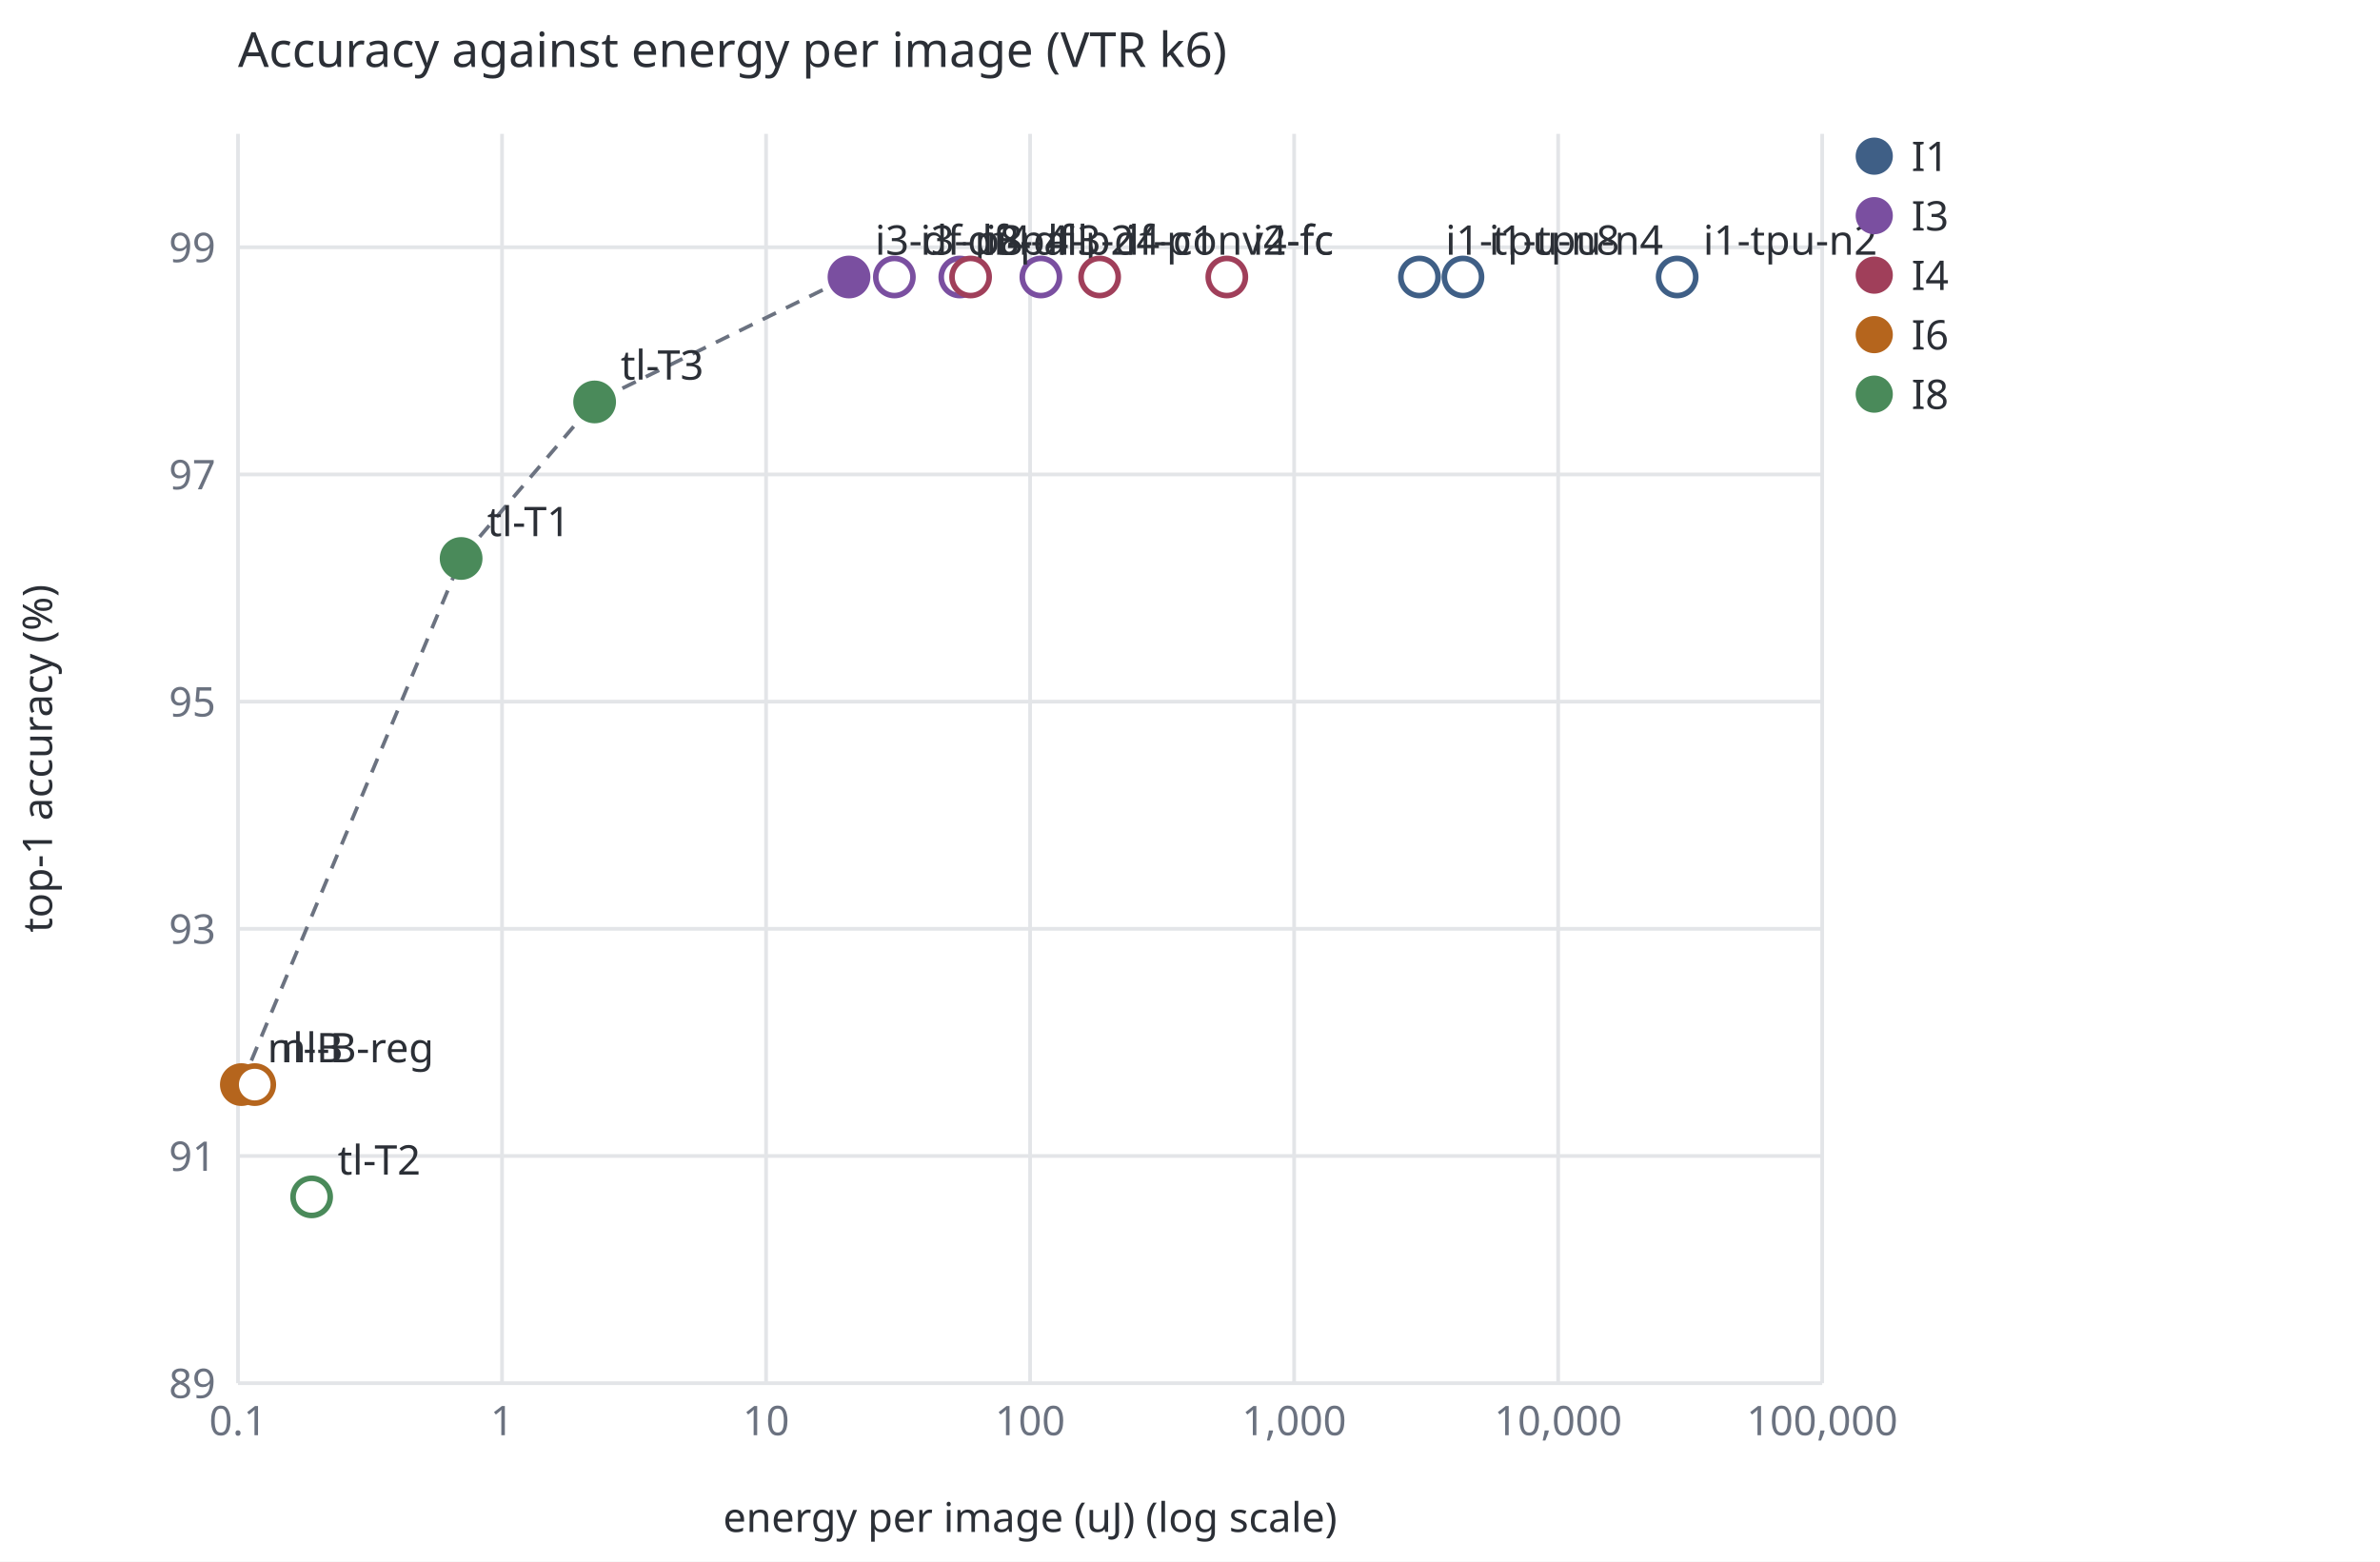
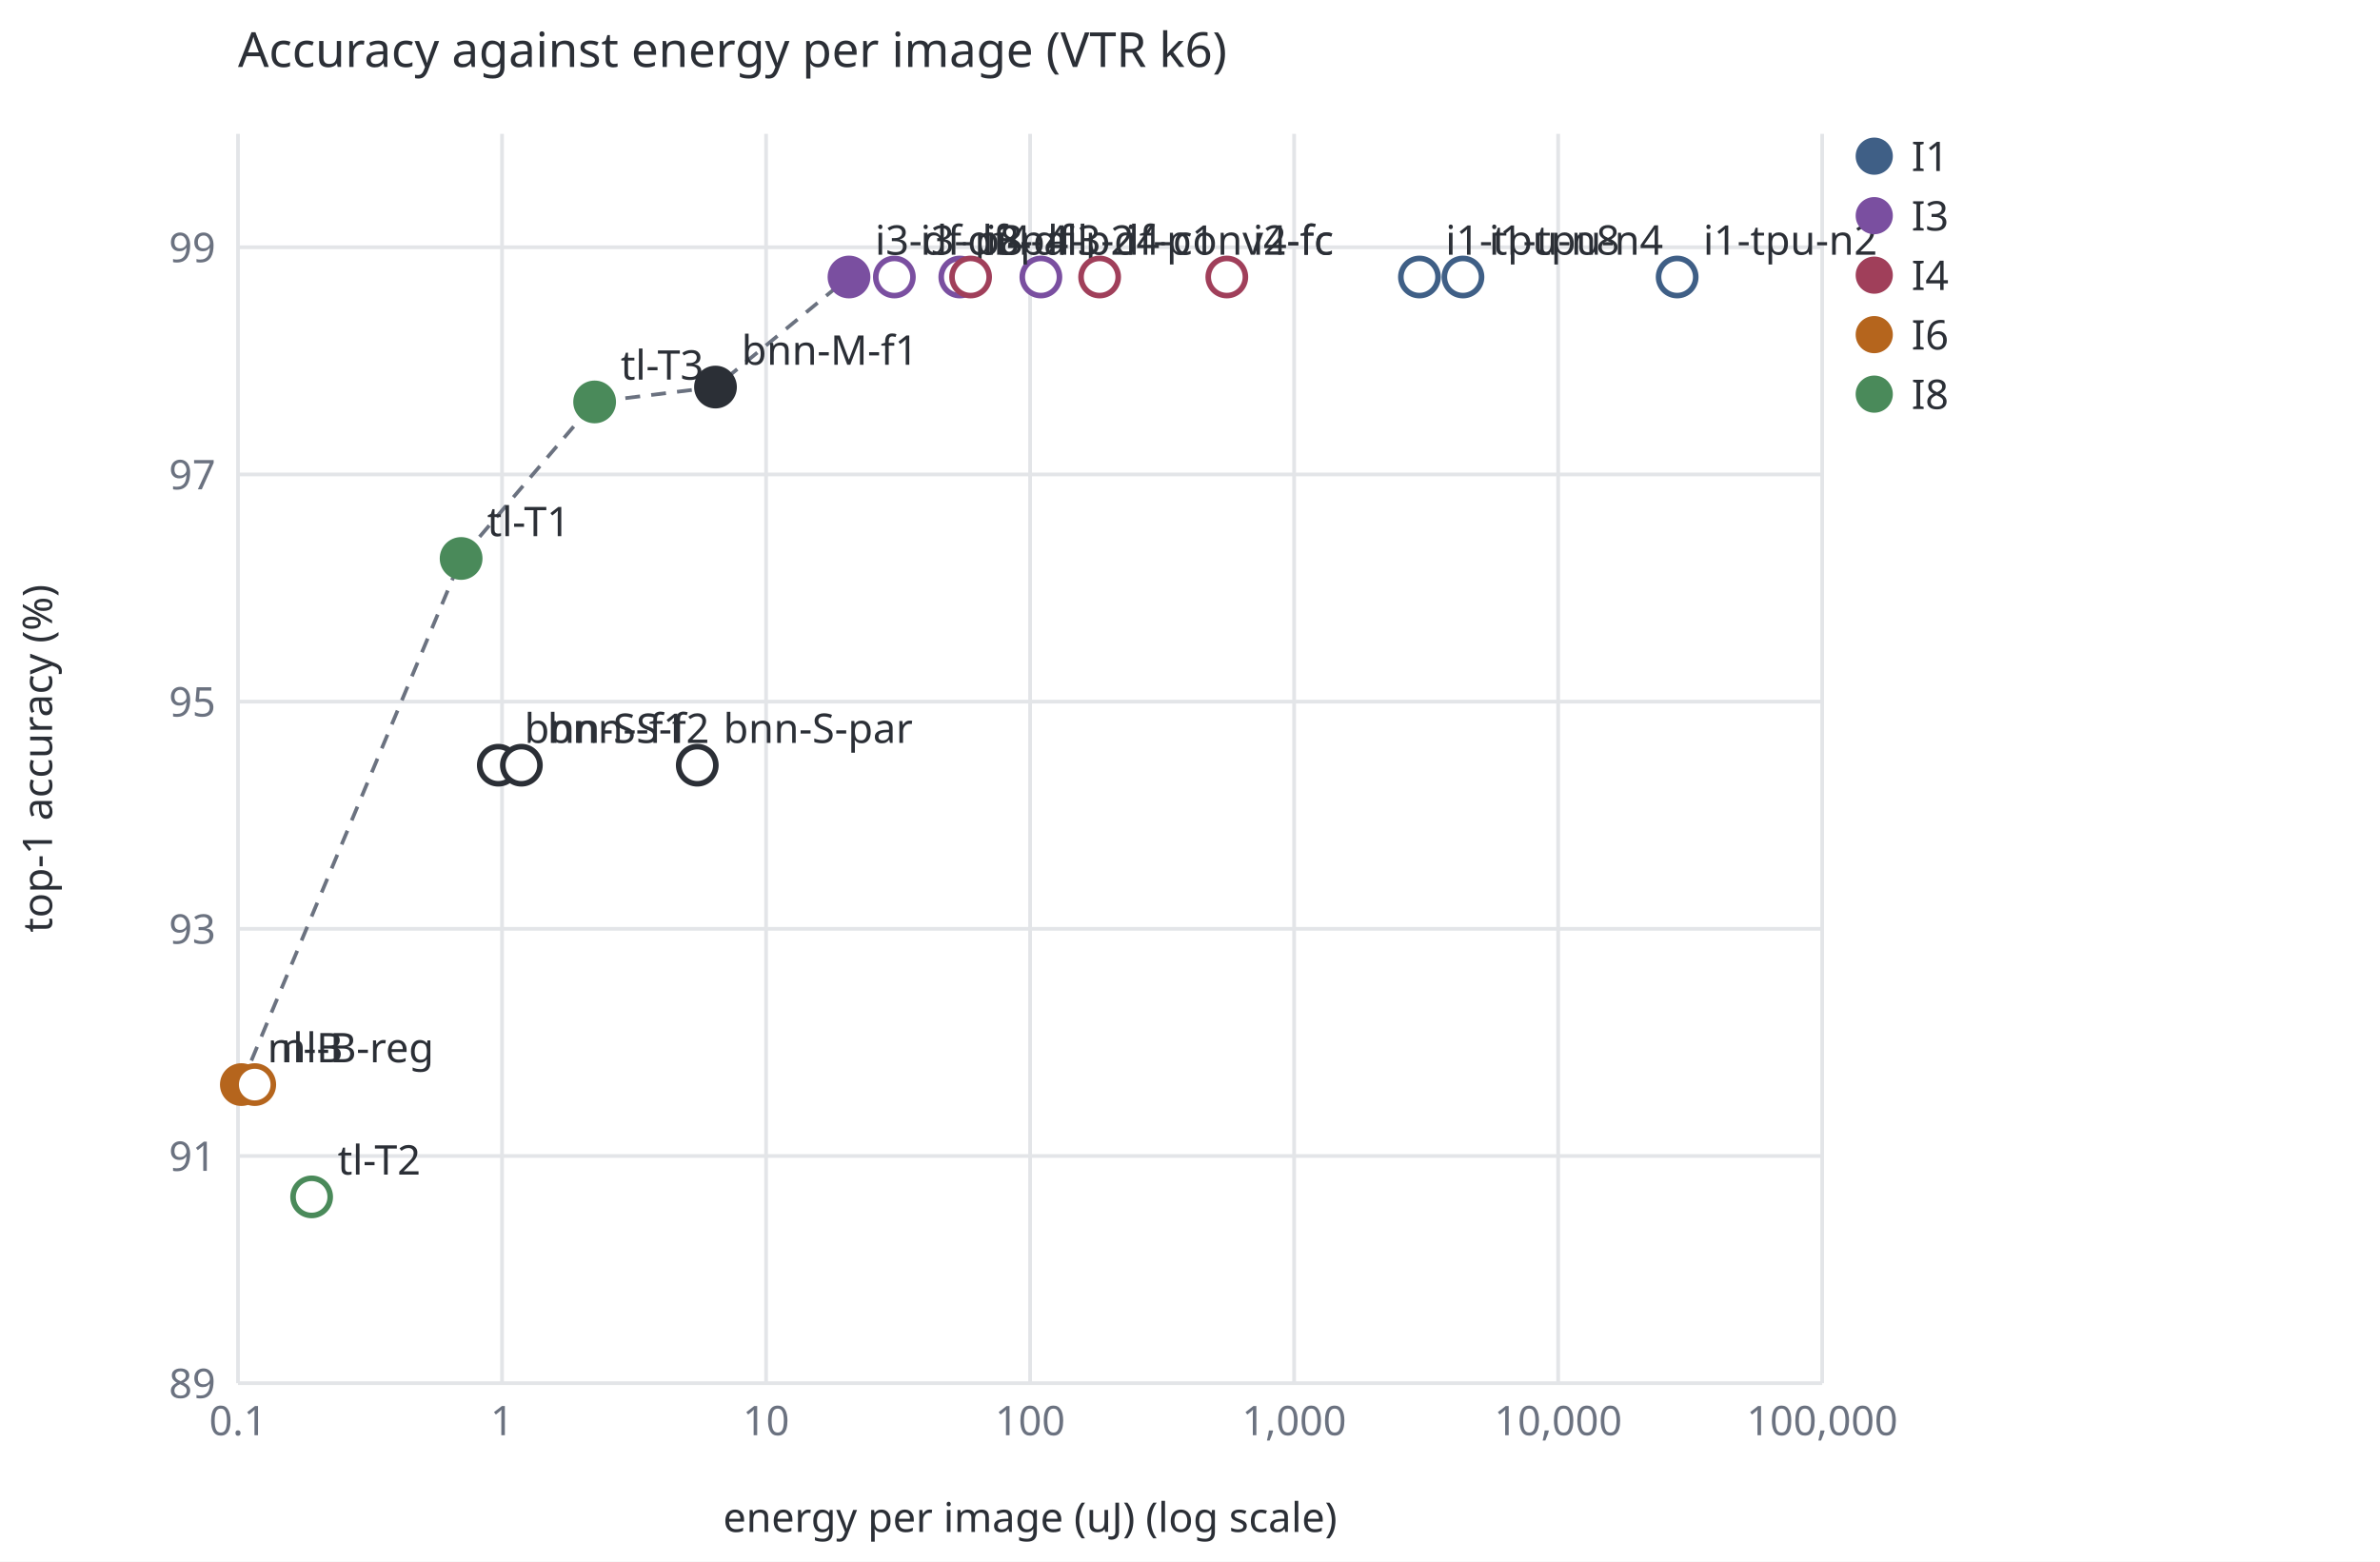
<svg xmlns="http://www.w3.org/2000/svg" viewBox="0 0 640 420" role="img" aria-label="Accuracy against energy per image (VTR k6)" font-family="sans-serif" font-size="11">
  <rect width="640" height="420" fill="#ffffff" />
  <text x="64" y="18" font-size="13" fill="#2b2f36">Accuracy against energy per image (VTR k6)</text>
  <line x1="64.0" x2="64.0" y1="36" y2="372" stroke="#e3e5e8" />
  <text x="64.0" y="386" text-anchor="middle" fill="#6b7280">0.1</text>
  <line x1="135.0" x2="135.0" y1="36" y2="372" stroke="#e3e5e8" />
  <text x="135.0" y="386" text-anchor="middle" fill="#6b7280">1</text>
  <line x1="206.0" x2="206.0" y1="36" y2="372" stroke="#e3e5e8" />
  <text x="206.0" y="386" text-anchor="middle" fill="#6b7280">10</text>
  <line x1="277.0" x2="277.0" y1="36" y2="372" stroke="#e3e5e8" />
  <text x="277.0" y="386" text-anchor="middle" fill="#6b7280">100</text>
  <line x1="348.0" x2="348.0" y1="36" y2="372" stroke="#e3e5e8" />
  <text x="348.0" y="386" text-anchor="middle" fill="#6b7280">1,000</text>
  <line x1="419.0" x2="419.0" y1="36" y2="372" stroke="#e3e5e8" />
  <text x="419.0" y="386" text-anchor="middle" fill="#6b7280">10,000</text>
  <line x1="490.0" x2="490.0" y1="36" y2="372" stroke="#e3e5e8" />
  <text x="490.0" y="386" text-anchor="middle" fill="#6b7280">100,000</text>
  <line x1="64" x2="490" y1="372.0" y2="372.0" stroke="#e3e5e8" />
  <text x="58" y="376.0" text-anchor="end" fill="#6b7280">89</text>
  <line x1="64" x2="490" y1="310.9" y2="310.9" stroke="#e3e5e8" />
  <text x="58" y="314.9" text-anchor="end" fill="#6b7280">91</text>
  <line x1="64" x2="490" y1="249.8" y2="249.8" stroke="#e3e5e8" />
  <text x="58" y="253.8" text-anchor="end" fill="#6b7280">93</text>
  <line x1="64" x2="490" y1="188.7" y2="188.7" stroke="#e3e5e8" />
  <text x="58" y="192.7" text-anchor="end" fill="#6b7280">95</text>
  <line x1="64" x2="490" y1="127.6" y2="127.6" stroke="#e3e5e8" />
  <text x="58" y="131.6" text-anchor="end" fill="#6b7280">97</text>
  <line x1="64" x2="490" y1="66.5" y2="66.5" stroke="#e3e5e8" />
  <text x="58" y="70.5" text-anchor="end" fill="#6b7280">99</text>
  <text x="277" y="412" text-anchor="middle" fill="#2b2f36">energy per image (uJ) (log scale)</text>
  <text transform="translate(14 204) rotate(-90)" text-anchor="middle" fill="#2b2f36">top-1 accuracy (%)</text>
-   <polyline points="64.9,291.7 124.0,150.2 159.9,108.1 228.3,74.5" fill="none" stroke="#6b7280" stroke-dasharray="4 3" />
+   <polyline points="64.9,291.7 124.0,150.2 159.9,108.1 192.4,104.1 228.3,74.5" fill="none" stroke="#6b7280" stroke-dasharray="4 3" />
+   <g>
+     <circle cx="192.4" cy="104.1" r="5" fill="#2b2f36" stroke="#2b2f36" stroke-width="1.5" />
+     <text x="199.4" y="98.1" fill="#2b2f36">bnn-M-f1</text>
+   </g>
+   <g>
+     <circle cx="134.0" cy="205.8" r="5" fill="#ffffff" stroke="#2b2f36" stroke-width="1.5" />
+     <text x="141.0" y="199.8" fill="#2b2f36">bnn-S-f1</text>
+   </g>
+   <g>
+     <circle cx="140.2" cy="205.8" r="5" fill="#ffffff" stroke="#2b2f36" stroke-width="1.5" />
+     <text x="147.2" y="199.8" fill="#2b2f36">bnn-S-f2</text>
+   </g>
+   <g>
+     <circle cx="187.5" cy="205.8" r="5" fill="#ffffff" stroke="#2b2f36" stroke-width="1.5" />
+     <text x="194.5" y="199.8" fill="#2b2f36">bnn-S-par</text>
+   </g>
  <g>
    <circle cx="451.0" cy="74.5" r="5" fill="#ffffff" stroke="#3f5f86" stroke-width="1.5" />
    <text x="458.0" y="68.5" fill="#2b2f36">i1-tpu-n2</text>
  </g>
  <g>
    <circle cx="393.4" cy="74.5" r="5" fill="#ffffff" stroke="#3f5f86" stroke-width="1.5" />
    <text x="400.4" y="68.5" fill="#2b2f36">i1-tpu-n4</text>
  </g>
  <g>
    <circle cx="381.7" cy="74.5" r="5" fill="#ffffff" stroke="#3f5f86" stroke-width="1.5" />
    <text x="388.7" y="68.5" fill="#2b2f36">i1-tpu-n8</text>
  </g>
  <g>
    <circle cx="279.9" cy="74.5" r="5" fill="#ffffff" stroke="#7a4fa0" stroke-width="1.5" />
    <text x="286.9" y="68.5" fill="#2b2f36">i3-df-p1</text>
  </g>
  <g>
    <circle cx="258.1" cy="74.5" r="5" fill="#ffffff" stroke="#7a4fa0" stroke-width="1.5" />
    <text x="265.1" y="68.5" fill="#2b2f36">i3-df-p2</text>
  </g>
  <g>
    <circle cx="240.5" cy="74.5" r="5" fill="#ffffff" stroke="#7a4fa0" stroke-width="1.5" />
    <text x="247.5" y="68.5" fill="#2b2f36">i3-df-p4</text>
  </g>
  <g>
    <circle cx="228.3" cy="74.5" r="5" fill="#7a4fa0" stroke="#7a4fa0" stroke-width="1.5" />
    <text x="235.3" y="68.5" fill="#2b2f36">i3-df-p8</text>
  </g>
  <g>
    <circle cx="261.0" cy="74.5" r="5" fill="#ffffff" stroke="#a03f5a" stroke-width="1.5" />
    <text x="268.0" y="68.5" fill="#2b2f36">i4-all</text>
  </g>
  <g>
    <circle cx="295.7" cy="74.5" r="5" fill="#ffffff" stroke="#a03f5a" stroke-width="1.5" />
    <text x="302.7" y="68.5" fill="#2b2f36">i4-conv2-fc</text>
  </g>
  <g>
    <circle cx="329.9" cy="74.5" r="5" fill="#ffffff" stroke="#a03f5a" stroke-width="1.5" />
    <text x="336.9" y="68.5" fill="#2b2f36">i4-fc</text>
  </g>
  <g>
    <circle cx="64.9" cy="291.7" r="5" fill="#b5651d" stroke="#b5651d" stroke-width="1.5" />
    <text x="71.9" y="285.7" fill="#2b2f36">nl-B</text>
  </g>
  <g>
    <circle cx="68.5" cy="291.7" r="5" fill="#ffffff" stroke="#b5651d" stroke-width="1.5" />
    <text x="75.5" y="285.7" fill="#2b2f36">nl-B-reg</text>
  </g>
  <g>
    <circle cx="124.0" cy="150.2" r="5" fill="#4a8a5a" stroke="#4a8a5a" stroke-width="1.5" />
    <text x="131.0" y="144.2" fill="#2b2f36">tl-T1</text>
  </g>
  <g>
    <circle cx="83.8" cy="321.9" r="5" fill="#ffffff" stroke="#4a8a5a" stroke-width="1.5" />
    <text x="90.8" y="315.9" fill="#2b2f36">tl-T2</text>
  </g>
  <g>
    <circle cx="159.9" cy="108.1" r="5" fill="#4a8a5a" stroke="#4a8a5a" stroke-width="1.5" />
    <text x="166.9" y="102.1" fill="#2b2f36">tl-T3</text>
  </g>
  <circle cx="504" cy="42" r="5" fill="#3f5f86" />
  <text x="514" y="46" fill="#2b2f36">I1</text>
  <circle cx="504" cy="58" r="5" fill="#7a4fa0" />
  <text x="514" y="62" fill="#2b2f36">I3</text>
  <circle cx="504" cy="74" r="5" fill="#a03f5a" />
  <text x="514" y="78" fill="#2b2f36">I4</text>
  <circle cx="504" cy="90" r="5" fill="#b5651d" />
  <text x="514" y="94" fill="#2b2f36">I6</text>
  <circle cx="504" cy="106" r="5" fill="#4a8a5a" />
  <text x="514" y="110" fill="#2b2f36">I8</text>
</svg>
